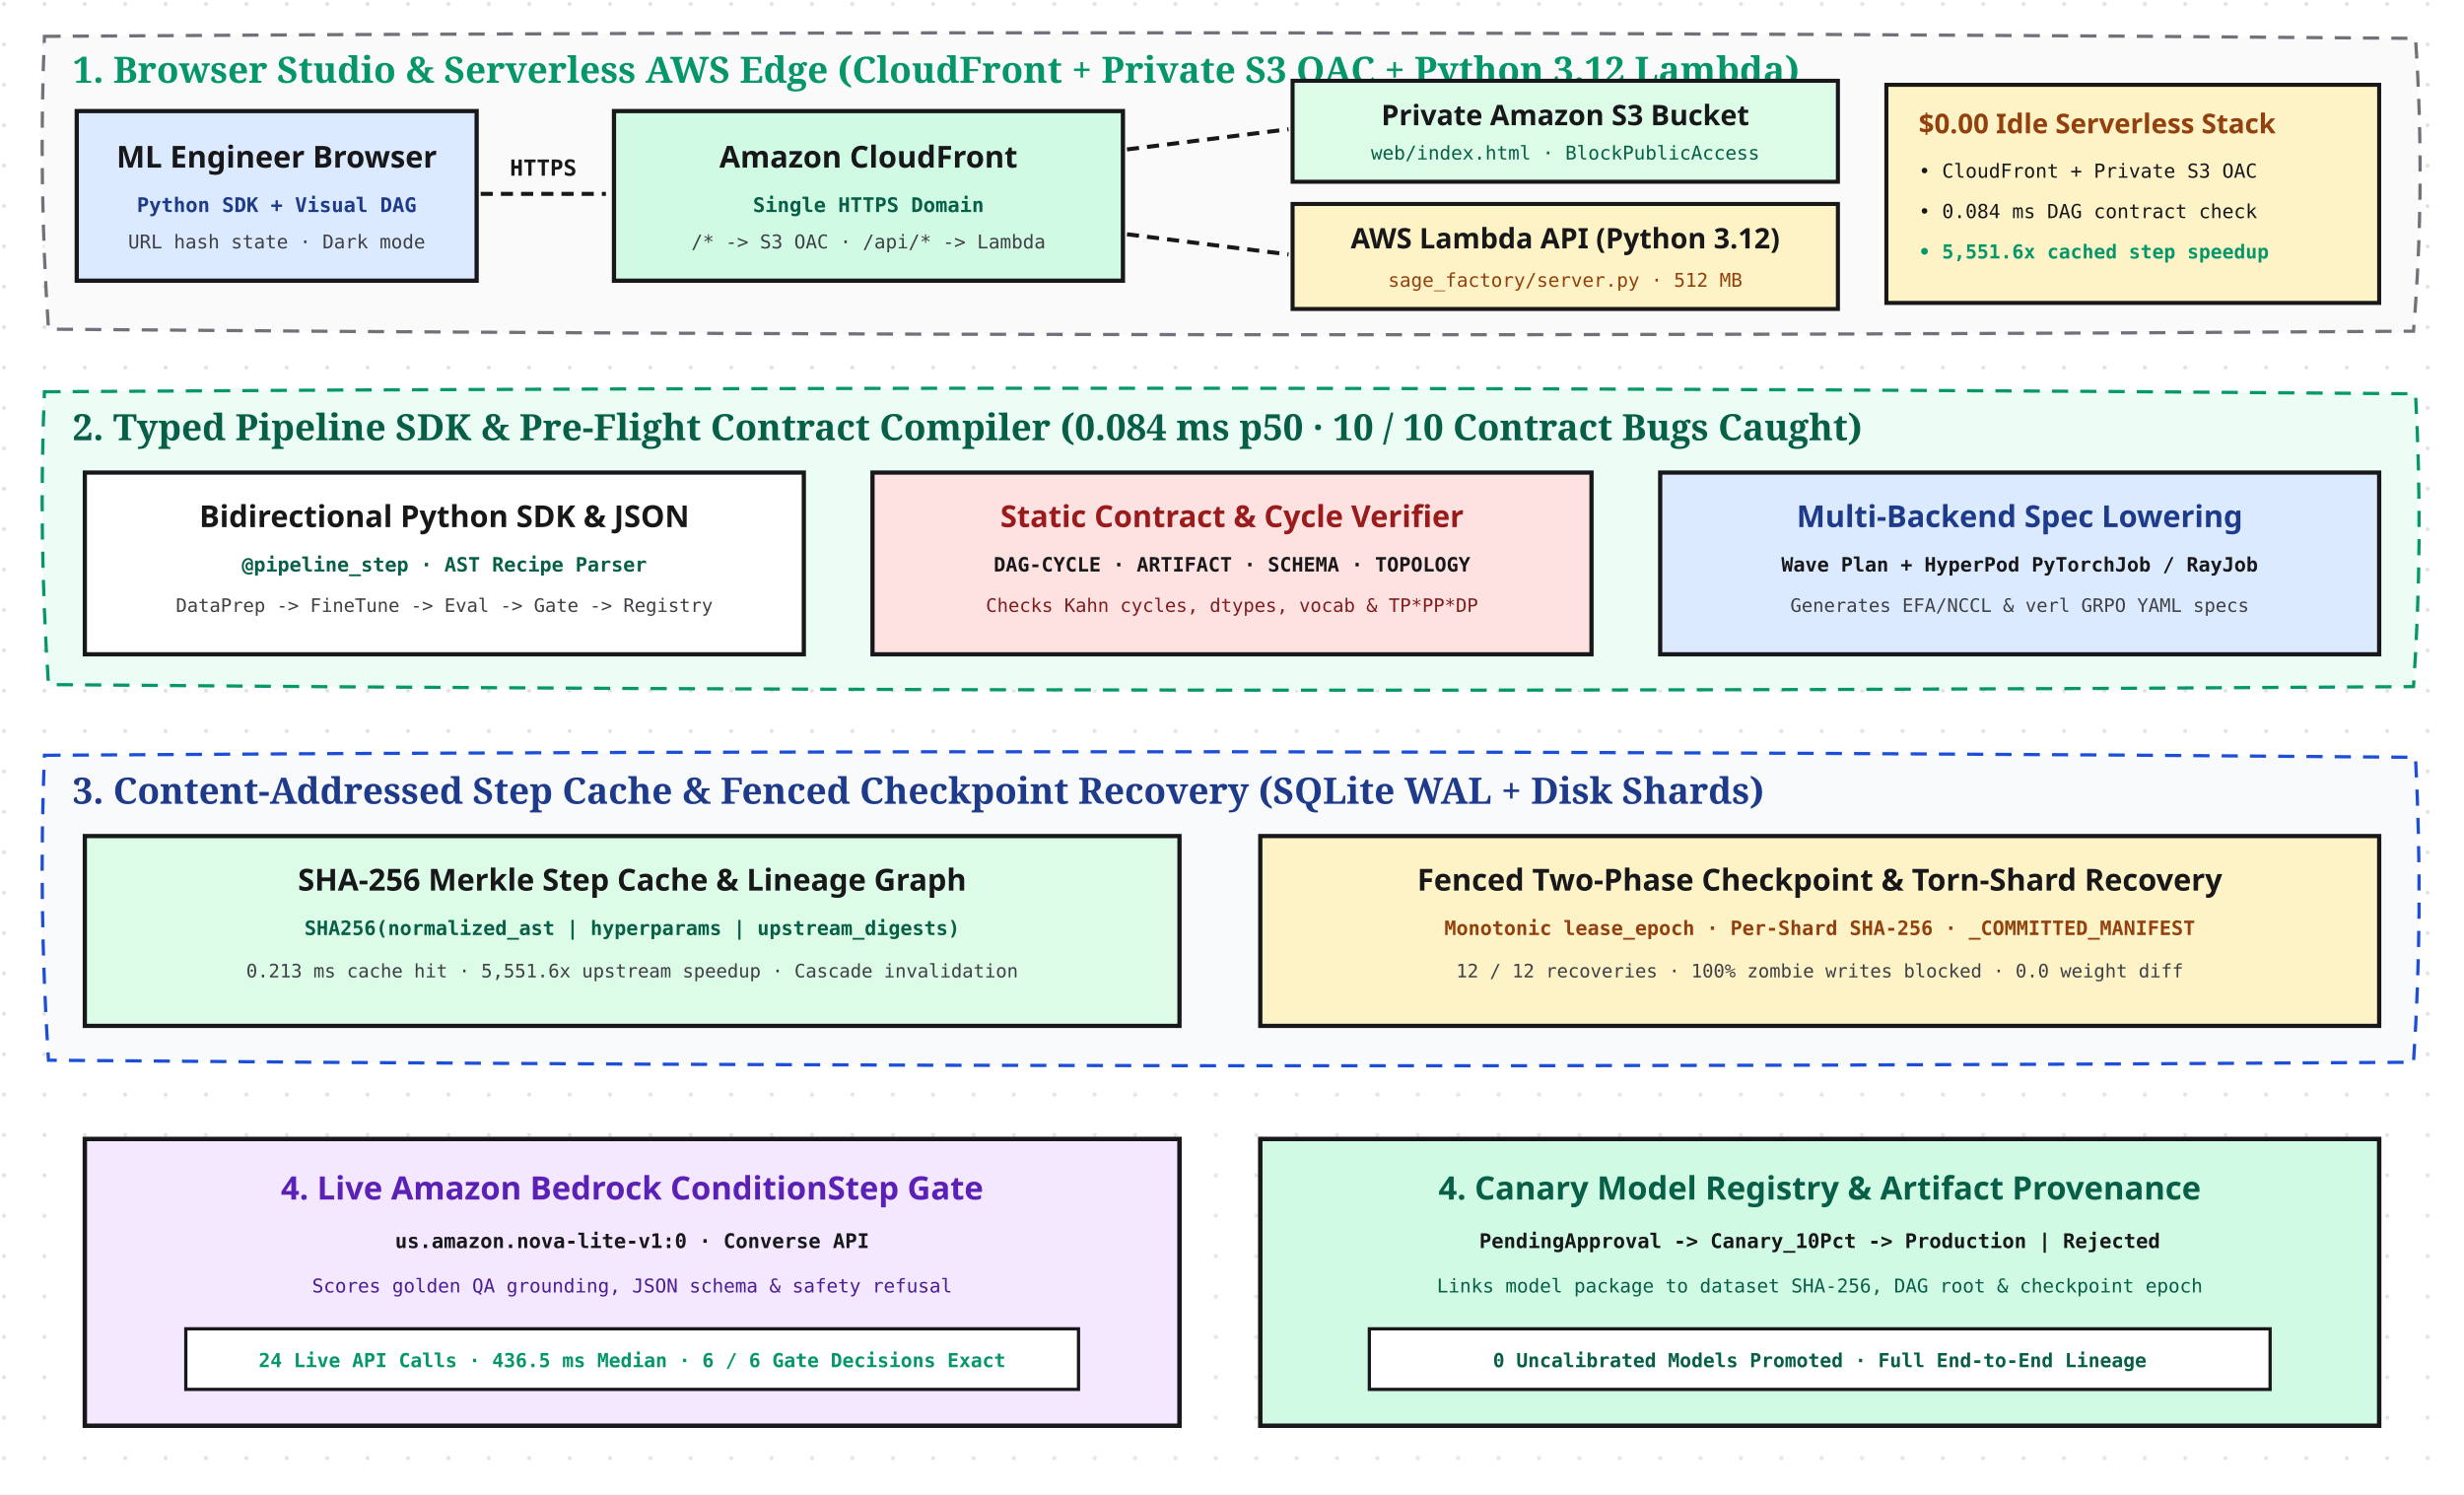
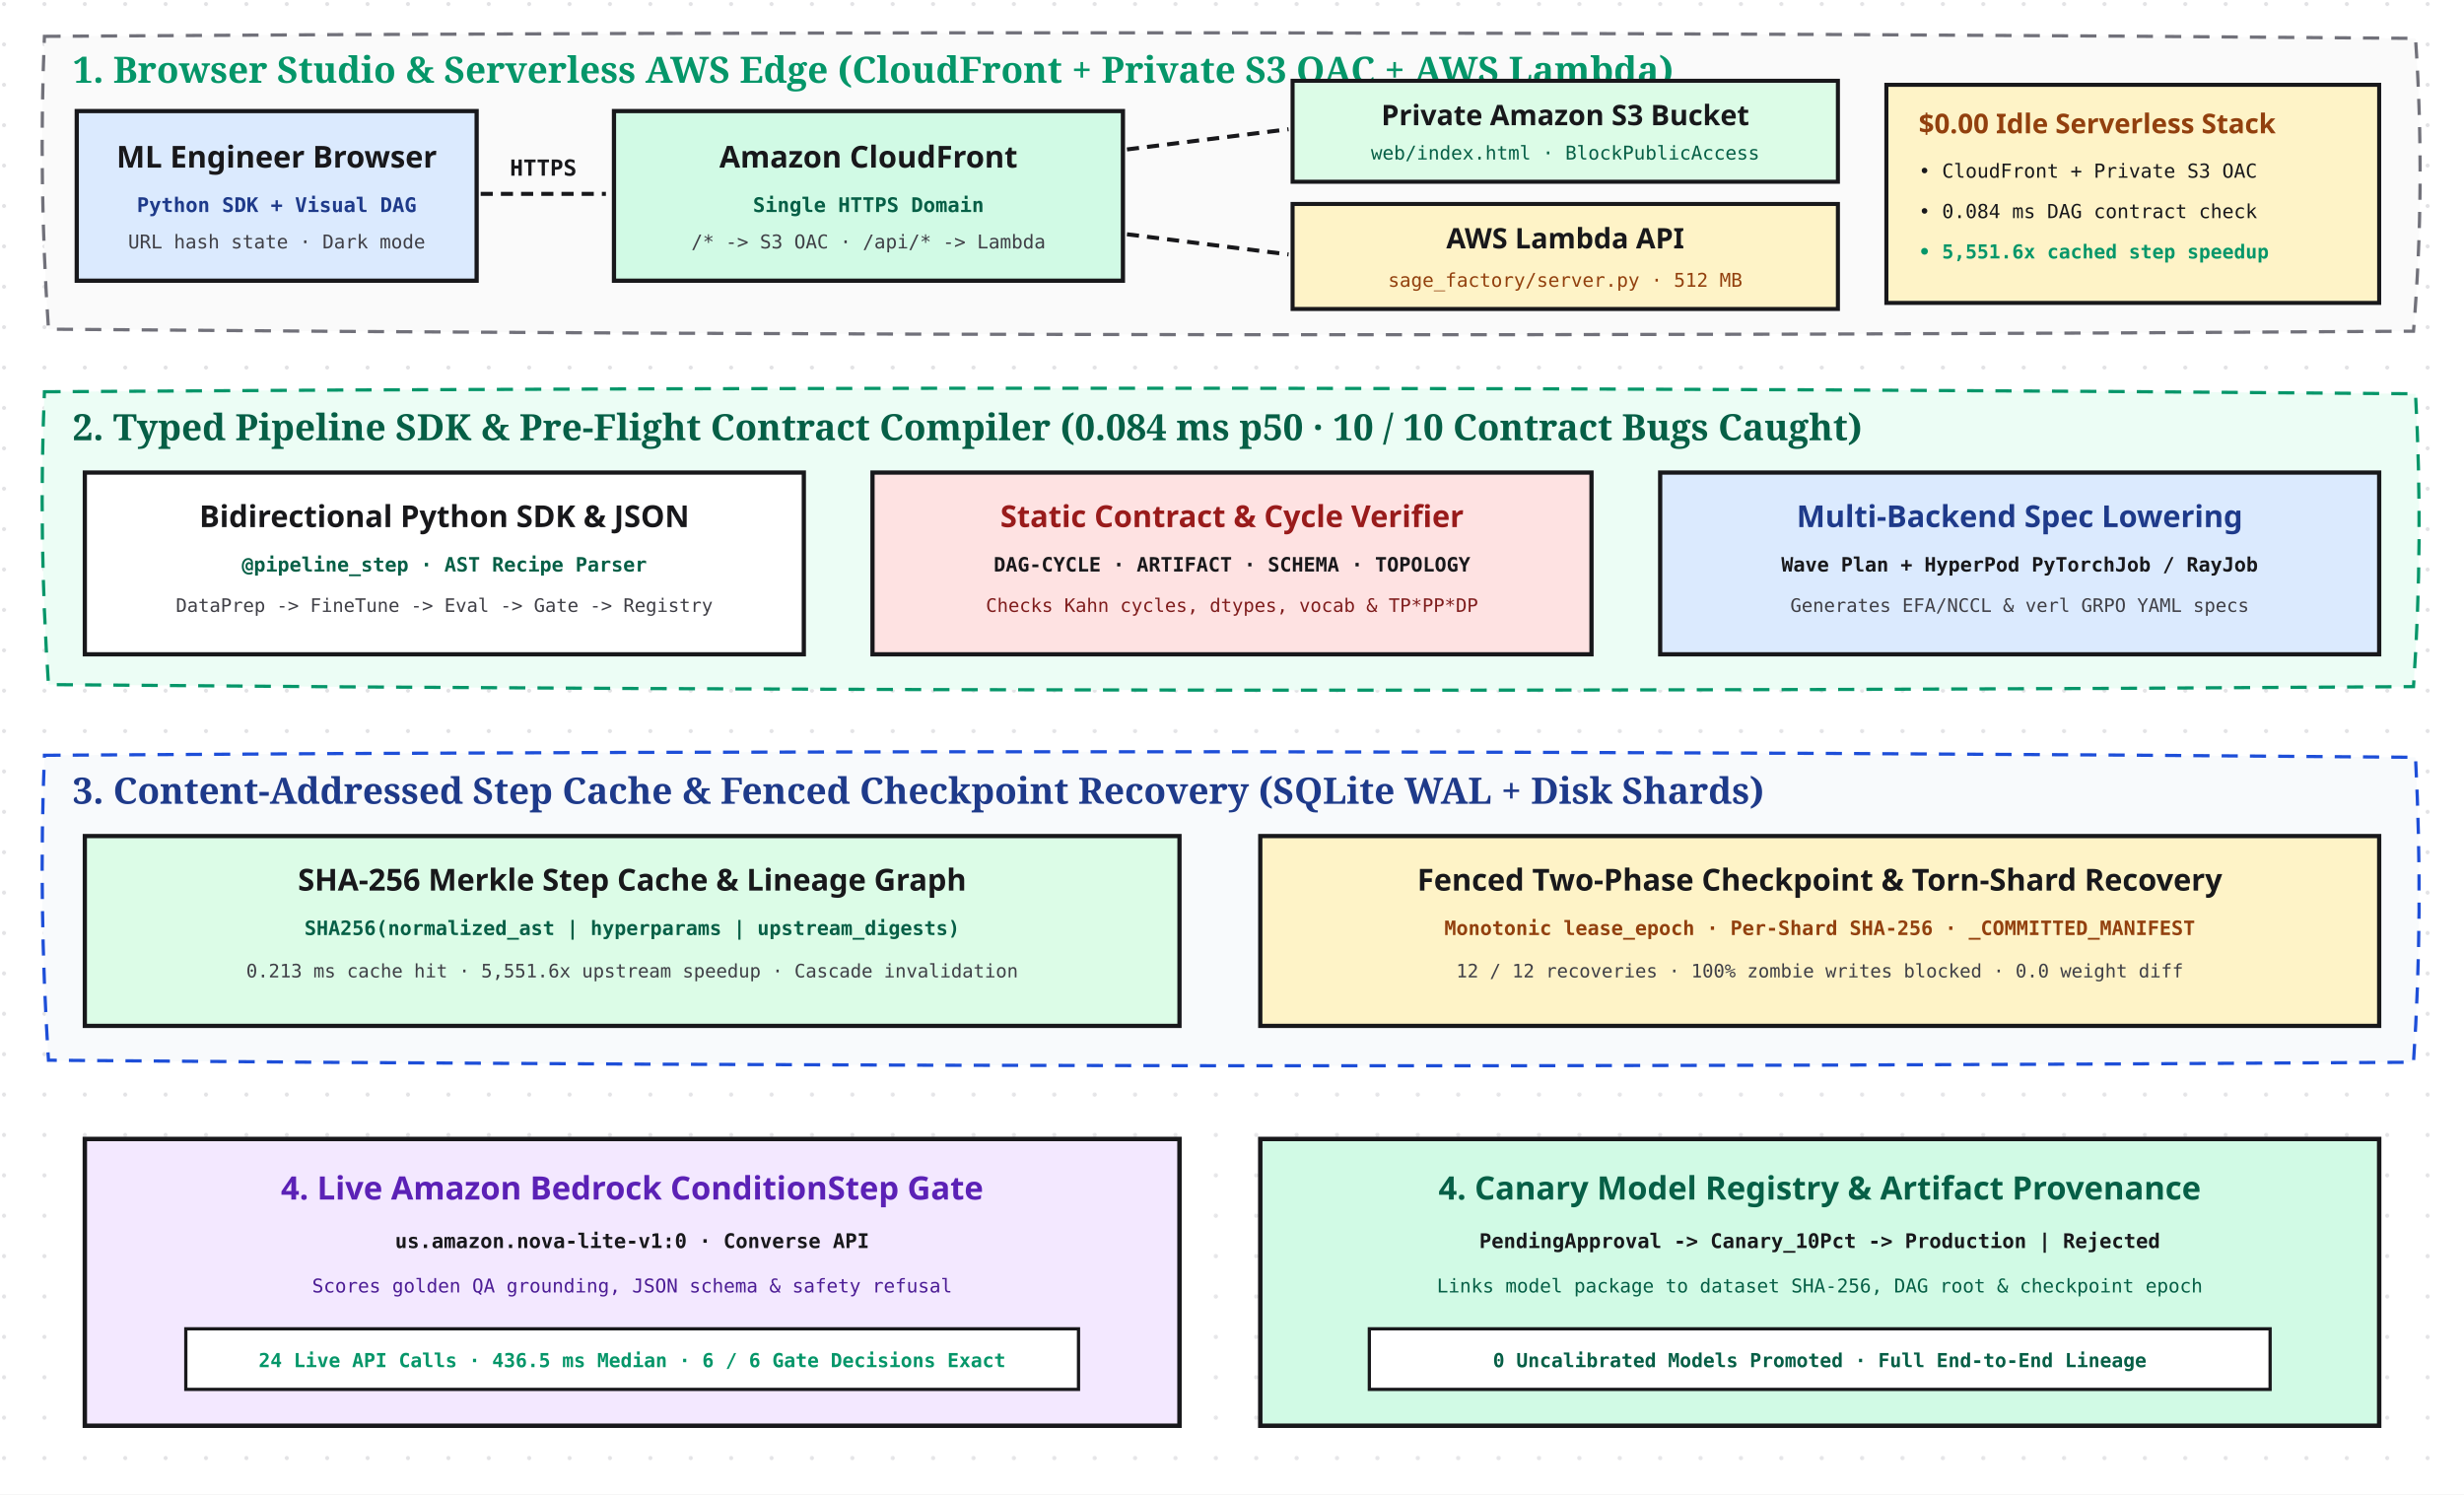
<svg xmlns="http://www.w3.org/2000/svg" viewBox="0 0 1220 740" role="img" aria-label="SageFactory System Architecture Diagram">
  <defs>
    <pattern id="sfDotGrid" width="20" height="20" patternUnits="userSpaceOnUse">
      <circle cx="2" cy="2" r="1" fill="#D4D4D8" />
    </pattern>
  </defs>
  <rect x="0" y="0" width="1220" height="740" fill="#FFFFFF" />
  <rect x="0" y="0" width="1220" height="740" fill="url(#sfDotGrid)" opacity="0.68" />
  <path d="M 22,18 Q 610,14 1196,19 Q 1201,92 1195,164 Q 608,168 24,163 Q 19,90 22,18 Z" fill="#FAFAFA" stroke="#71717A" stroke-width="1.6" stroke-dasharray="8 6" />
-   <text x="36" y="41" font-family="Georgia, serif" font-size="18" font-weight="700" fill="#059669">1. Browser Studio &amp; Serverless AWS Edge (CloudFront + Private S3 OAC + Python 3.12 Lambda)</text>
+   <text x="36" y="41" font-family="Georgia, serif" font-size="18" font-weight="700" fill="#059669">1. Browser Studio &amp; Serverless AWS Edge (CloudFront + Private S3 OAC + AWS Lambda)</text>
  <rect x="38" y="55" width="198" height="84" fill="#DBEAFE" stroke="#18181B" stroke-width="2.1" />
  <text x="137" y="83" text-anchor="middle" font-family="sans-serif" font-size="15" font-weight="800" fill="#18181B">ML Engineer Browser</text>
  <text x="137" y="105" text-anchor="middle" font-family="monospace" font-size="10" font-weight="600" fill="#1E3A8A">Python SDK + Visual DAG</text>
  <text x="137" y="123" text-anchor="middle" font-family="monospace" font-size="9.4" fill="#3F3F46">URL hash state · Dark mode</text>
  <line x1="238" y1="96" x2="300" y2="96" stroke="#18181B" stroke-width="2" stroke-dasharray="6 4" />
  <text x="269" y="87" text-anchor="middle" font-family="monospace" font-size="11" font-weight="700" fill="#18181B">HTTPS</text>
  <rect x="304" y="55" width="252" height="84" fill="#D1FAE5" stroke="#18181B" stroke-width="2.1" />
  <text x="430" y="83" text-anchor="middle" font-family="sans-serif" font-size="15" font-weight="800" fill="#18181B">Amazon CloudFront</text>
  <text x="430" y="105" text-anchor="middle" font-family="monospace" font-size="10" font-weight="600" fill="#065F46">Single HTTPS Domain</text>
  <text x="430" y="123" text-anchor="middle" font-family="monospace" font-size="9.4" fill="#3F3F46">/* -&gt; S3 OAC · /api/* -&gt; Lambda</text>
  <line x1="558" y1="74" x2="638" y2="64" stroke="#18181B" stroke-width="2" stroke-dasharray="6 4" />
  <line x1="558" y1="116" x2="638" y2="126" stroke="#18181B" stroke-width="2" stroke-dasharray="6 4" />
  <rect x="640" y="40" width="270" height="50" fill="#DCFCE7" stroke="#18181B" stroke-width="2" />
  <text x="775" y="62" text-anchor="middle" font-family="sans-serif" font-size="14" font-weight="800" fill="#18181B">Private Amazon S3 Bucket</text>
  <text x="775" y="79" text-anchor="middle" font-family="monospace" font-size="9.4" fill="#065F46">web/index.html · BlockPublicAccess</text>
  <rect x="640" y="101" width="270" height="52" fill="#FEF3C7" stroke="#18181B" stroke-width="2" />
-   <text x="775" y="123" text-anchor="middle" font-family="sans-serif" font-size="14" font-weight="800" fill="#18181B">AWS Lambda API (Python 3.12)</text>
+   <text x="775" y="123" text-anchor="middle" font-family="sans-serif" font-size="14" font-weight="800" fill="#18181B">AWS Lambda API</text>
  <text x="775" y="142" text-anchor="middle" font-family="monospace" font-size="9.4" fill="#92400E">sage_factory/server.py · 512 MB</text>
  <rect x="934" y="42" width="244" height="108" fill="#FEF3C7" stroke="#18181B" stroke-width="2" />
  <text x="950" y="66" font-family="sans-serif" font-size="13.5" font-weight="800" fill="#92400E">$0.00 Idle Serverless Stack</text>
  <text x="950" y="88" font-family="monospace" font-size="9.6" fill="#18181B">• CloudFront + Private S3 OAC</text>
  <text x="950" y="108" font-family="monospace" font-size="9.6" fill="#18181B">• 0.084 ms DAG contract check</text>
  <text x="950" y="128" font-family="monospace" font-size="9.6" font-weight="700" fill="#059669">• 5,551.6x cached step speedup</text>
  <path d="M 22,194 Q 610,190 1196,195 Q 1200,268 1195,340 Q 608,344 24,339 Q 19,266 22,194 Z" fill="#ECFDF5" stroke="#059669" stroke-width="1.6" stroke-dasharray="8 6" />
  <text x="36" y="218" font-family="Georgia, serif" font-size="18" font-weight="700" fill="#065F46">2. Typed Pipeline SDK &amp; Pre-Flight Contract Compiler (0.084 ms p50 · 10 / 10 Contract Bugs Caught)</text>
  <rect x="42" y="234" width="356" height="90" fill="#FFFFFF" stroke="#18181B" stroke-width="2.1" />
  <text x="220" y="261" text-anchor="middle" font-family="sans-serif" font-size="15" font-weight="800" fill="#18181B">Bidirectional Python SDK &amp; JSON</text>
  <text x="220" y="283" text-anchor="middle" font-family="monospace" font-size="9.8" font-weight="700" fill="#065F46">@pipeline_step · AST Recipe Parser</text>
  <text x="220" y="303" text-anchor="middle" font-family="monospace" font-size="9.2" fill="#3F3F46">DataPrep -&gt; FineTune -&gt; Eval -&gt; Gate -&gt; Registry</text>
  <rect x="432" y="234" width="356" height="90" fill="#FEE2E2" stroke="#18181B" stroke-width="2.1" />
  <text x="610" y="261" text-anchor="middle" font-family="sans-serif" font-size="15" font-weight="800" fill="#991B1B">Static Contract &amp; Cycle Verifier</text>
  <text x="610" y="283" text-anchor="middle" font-family="monospace" font-size="9.8" font-weight="700" fill="#18181B">DAG-CYCLE · ARTIFACT · SCHEMA · TOPOLOGY</text>
  <text x="610" y="303" text-anchor="middle" font-family="monospace" font-size="9.2" fill="#7F1D1D">Checks Kahn cycles, dtypes, vocab &amp; TP*PP*DP</text>
  <rect x="822" y="234" width="356" height="90" fill="#DBEAFE" stroke="#18181B" stroke-width="2.1" />
  <text x="1000" y="261" text-anchor="middle" font-family="sans-serif" font-size="15" font-weight="800" fill="#1E3A8A">Multi-Backend Spec Lowering</text>
  <text x="1000" y="283" text-anchor="middle" font-family="monospace" font-size="9.8" font-weight="700" fill="#18181B">Wave Plan + HyperPod PyTorchJob / RayJob</text>
  <text x="1000" y="303" text-anchor="middle" font-family="monospace" font-size="9.2" fill="#3F3F46">Generates EFA/NCCL &amp; verl GRPO YAML specs</text>
  <path d="M 22,374 Q 610,370 1196,375 Q 1200,452 1195,526 Q 608,530 24,525 Q 19,448 22,374 Z" fill="#F8FAFC" stroke="#1D4ED8" stroke-width="1.6" stroke-dasharray="8 6" />
  <text x="36" y="398" font-family="Georgia, serif" font-size="18" font-weight="700" fill="#1E3A8A">3. Content-Addressed Step Cache &amp; Fenced Checkpoint Recovery (SQLite WAL + Disk Shards)</text>
  <rect x="42" y="414" width="542" height="94" fill="#DCFCE7" stroke="#18181B" stroke-width="2.1" />
  <text x="313" y="441" text-anchor="middle" font-family="sans-serif" font-size="15" font-weight="800" fill="#18181B">SHA-256 Merkle Step Cache &amp; Lineage Graph</text>
  <text x="313" y="463" text-anchor="middle" font-family="monospace" font-size="9.8" font-weight="700" fill="#065F46">SHA256(normalized_ast | hyperparams | upstream_digests)</text>
  <text x="313" y="484" text-anchor="middle" font-family="monospace" font-size="9.2" fill="#3F3F46">0.213 ms cache hit · 5,551.6x upstream speedup · Cascade invalidation</text>
  <rect x="624" y="414" width="554" height="94" fill="#FEF3C7" stroke="#18181B" stroke-width="2.1" />
  <text x="901" y="441" text-anchor="middle" font-family="sans-serif" font-size="15" font-weight="800" fill="#18181B">Fenced Two-Phase Checkpoint &amp; Torn-Shard Recovery</text>
  <text x="901" y="463" text-anchor="middle" font-family="monospace" font-size="9.8" font-weight="700" fill="#92400E">Monotonic lease_epoch · Per-Shard SHA-256 · _COMMITTED_MANIFEST</text>
  <text x="901" y="484" text-anchor="middle" font-family="monospace" font-size="9.2" fill="#3F3F46">12 / 12 recoveries · 100% zombie writes blocked · 0.0 weight diff</text>
  <rect x="42" y="564" width="542" height="142" fill="#F3E8FF" stroke="#18181B" stroke-width="2.2" />
  <text x="313" y="594" text-anchor="middle" font-family="sans-serif" font-size="16" font-weight="800" fill="#5B21B6">4. Live Amazon Bedrock ConditionStep Gate</text>
  <text x="313" y="618" text-anchor="middle" font-family="monospace" font-size="10" font-weight="700" fill="#18181B">us.amazon.nova-lite-v1:0 · Converse API</text>
  <text x="313" y="640" text-anchor="middle" font-family="monospace" font-size="9.4" fill="#4C1D95">Scores golden QA grounding, JSON schema &amp; safety refusal</text>
  <rect x="92" y="658" width="442" height="30" fill="#FFFFFF" stroke="#18181B" stroke-width="1.6" />
  <text x="313" y="677" text-anchor="middle" font-family="monospace" font-size="9.6" font-weight="700" fill="#059669">24 Live API Calls · 436.5 ms Median · 6 / 6 Gate Decisions Exact</text>
  <rect x="624" y="564" width="554" height="142" fill="#D1FAE5" stroke="#18181B" stroke-width="2.2" />
  <text x="901" y="594" text-anchor="middle" font-family="sans-serif" font-size="16" font-weight="800" fill="#065F46">4. Canary Model Registry &amp; Artifact Provenance</text>
  <text x="901" y="618" text-anchor="middle" font-family="monospace" font-size="10" font-weight="700" fill="#18181B">PendingApproval -&gt; Canary_10Pct -&gt; Production | Rejected</text>
  <text x="901" y="640" text-anchor="middle" font-family="monospace" font-size="9.4" fill="#065F46">Links model package to dataset SHA-256, DAG root &amp; checkpoint epoch</text>
  <rect x="678" y="658" width="446" height="30" fill="#FFFFFF" stroke="#18181B" stroke-width="1.6" />
  <text x="901" y="677" text-anchor="middle" font-family="monospace" font-size="9.6" font-weight="700" fill="#065F46">0 Uncalibrated Models Promoted · Full End-to-End Lineage</text>
</svg>
